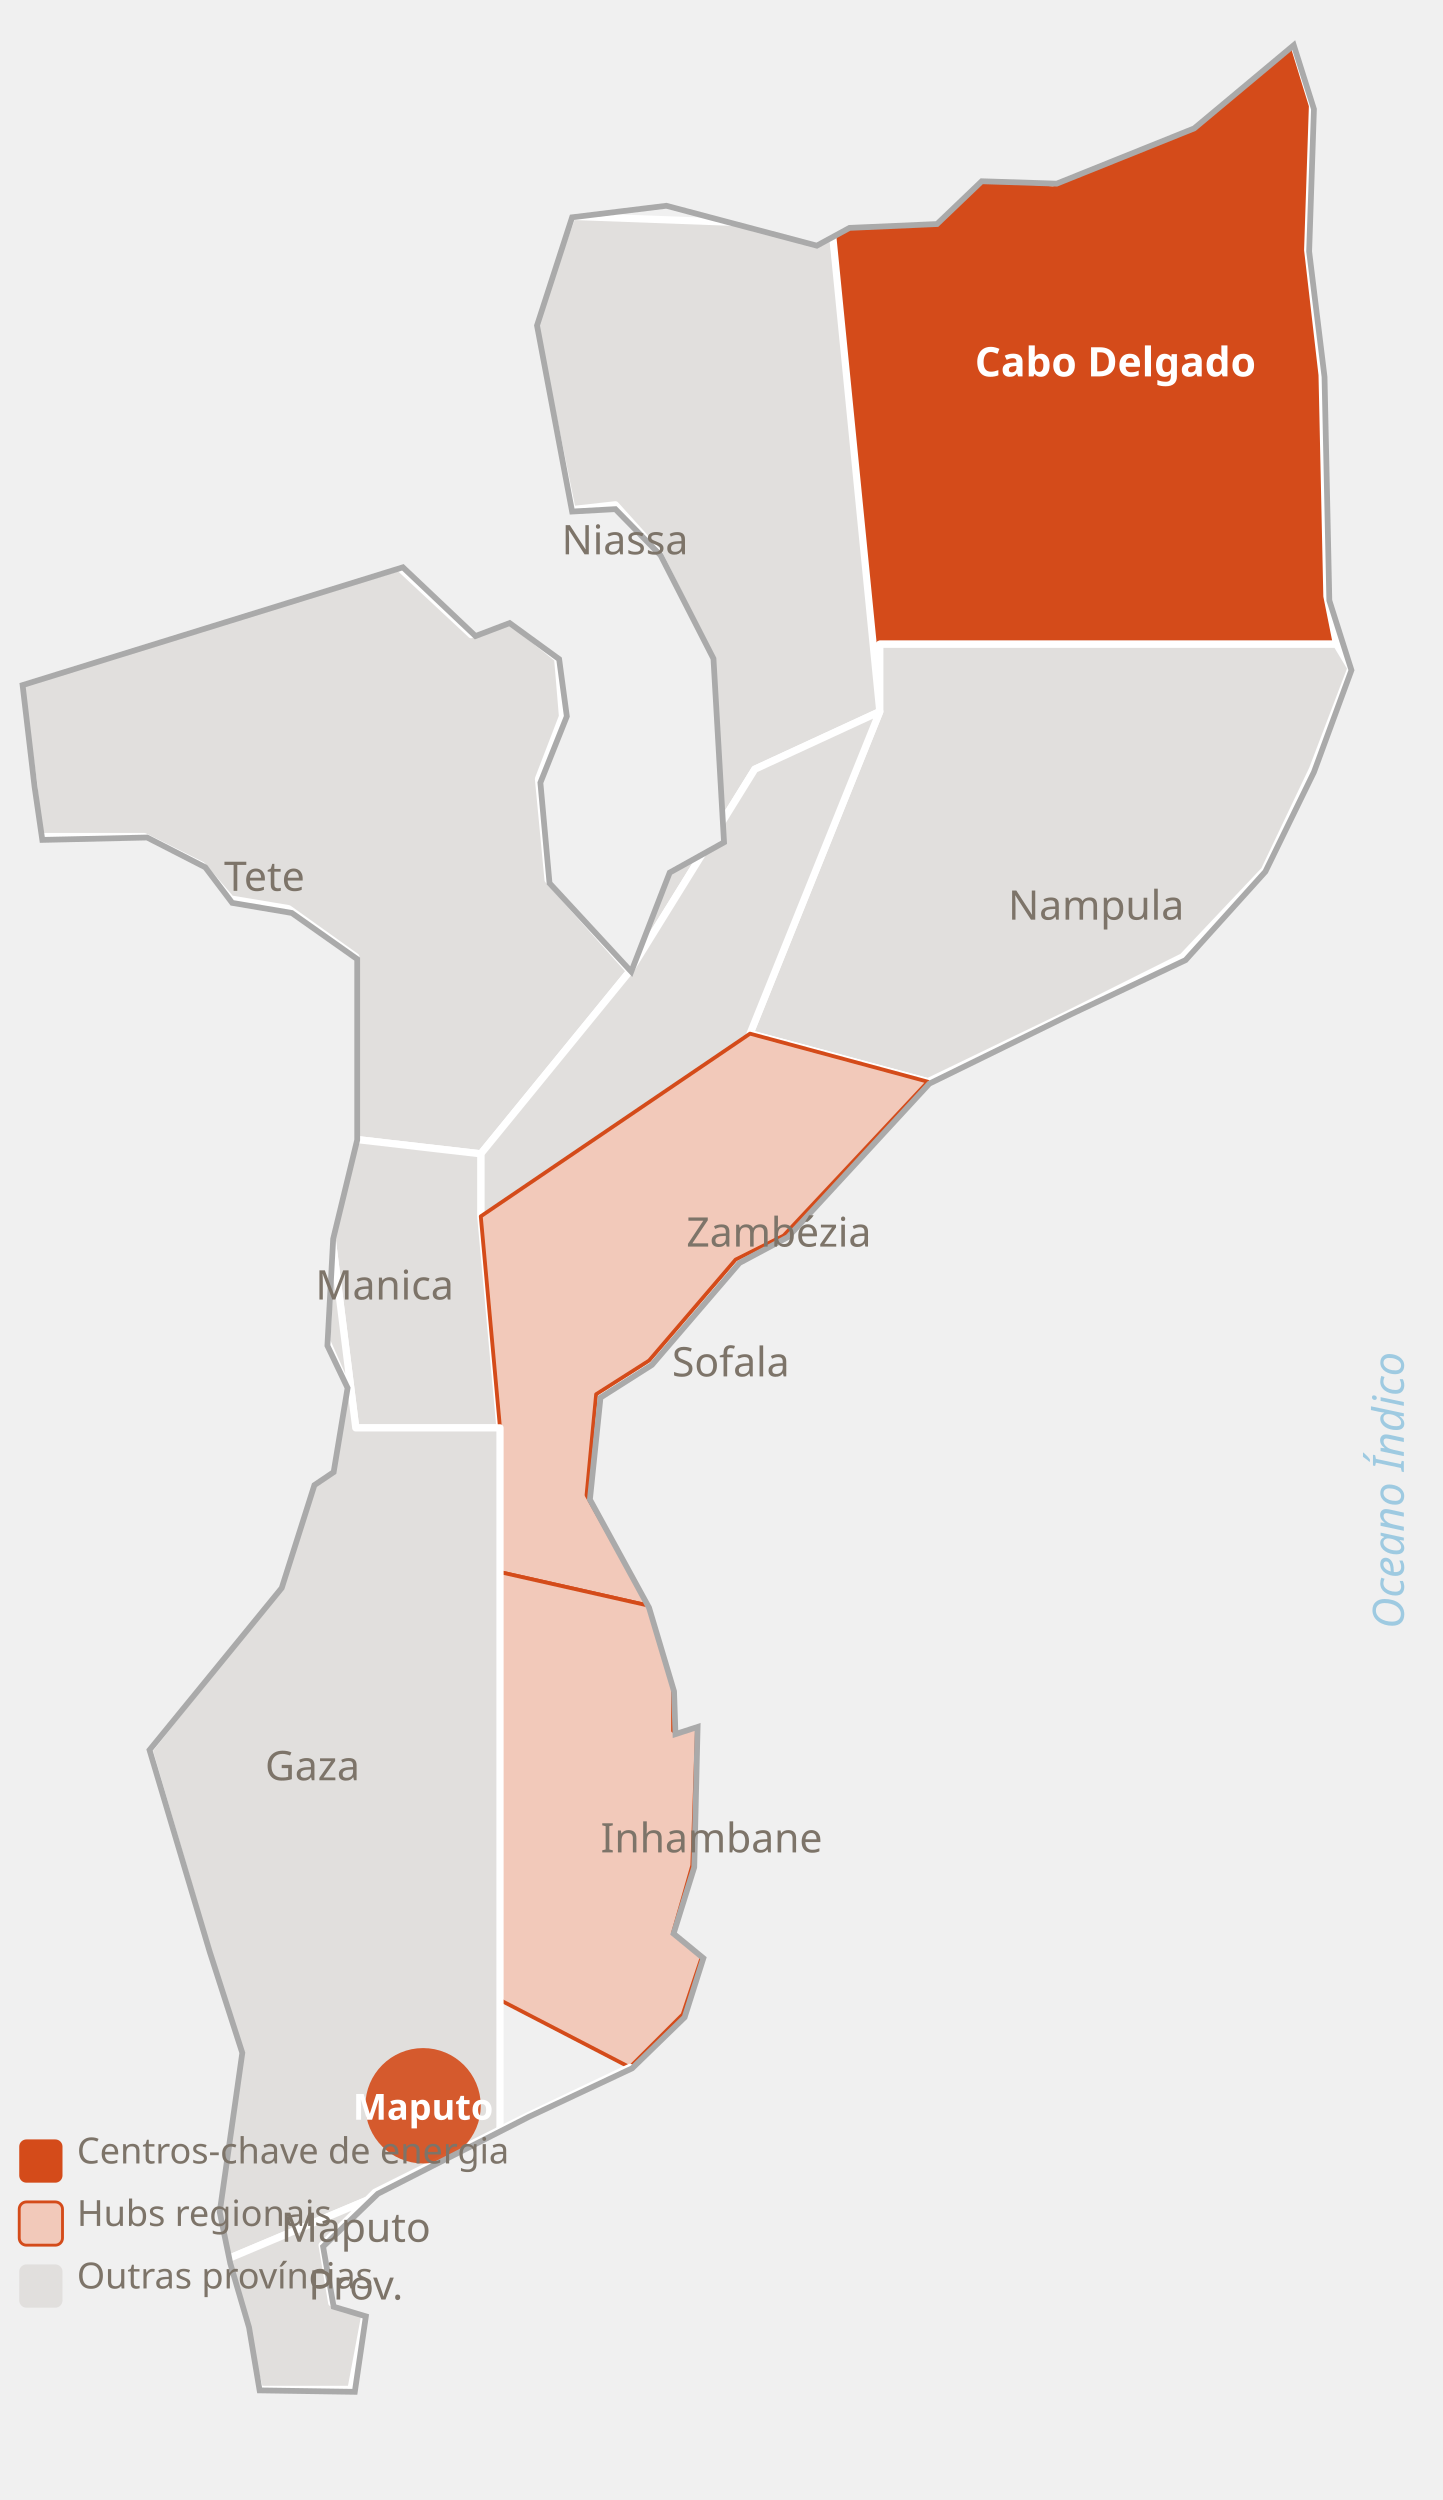
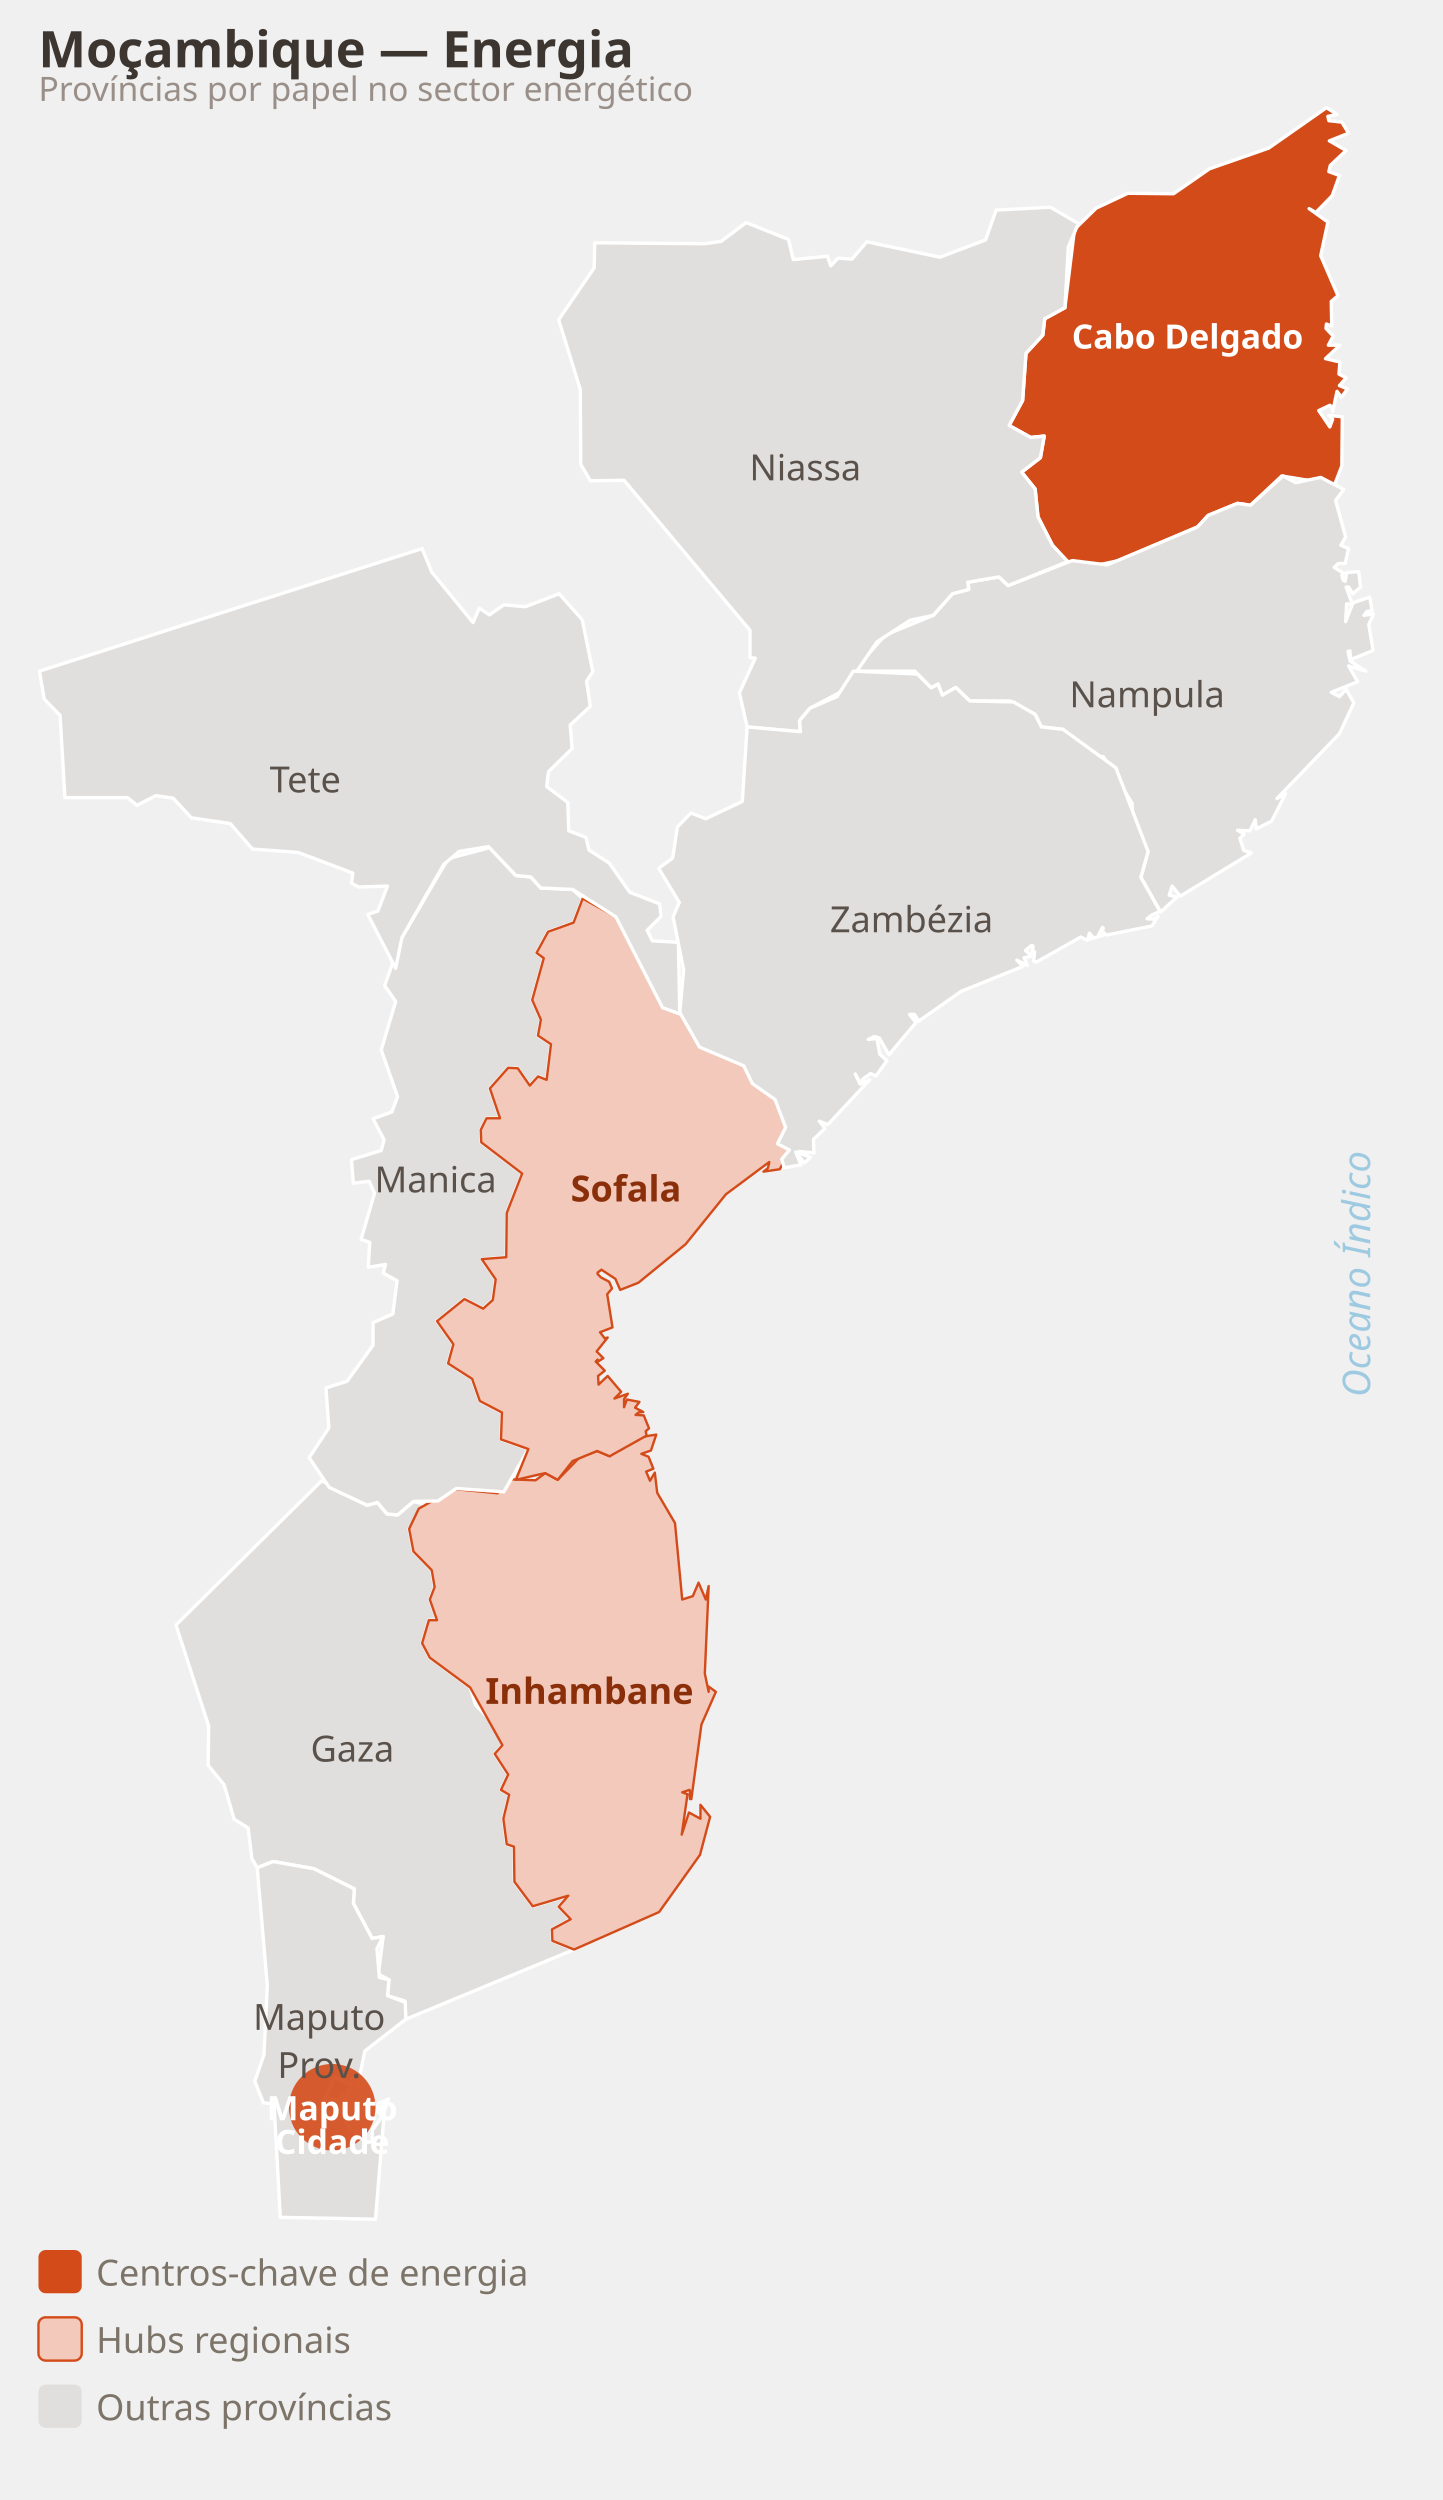
<svg xmlns="http://www.w3.org/2000/svg" viewBox="0 0 300 520">
-   <defs>
-     <clipPath id="moz-clip">
-       <path d="M 119.0,45.2 L 138.6,42.8 L 169.9,51.1 L 176.7,47.4 L 194.9,46.6 L 204.2,37.7 L 219.8,38.2 L 248.4,26.7 L 269.1,9.4 L 273.3,22.7 L 272.3,52.3 L 275.5,78.4 L 276.5,124.9 L 281.1,139.4 L 273.3,160.6 L 263.2,181.3 L 246.6,199.7 L 222.7,211.0 L 193.3,225.4 L 163.9,257.3 L 153.8,262.7 L 135.6,283.9 L 124.9,290.7 L 122.7,311.9 L 135.0,334.4 L 140.2,351.8 L 140.5,360.7 L 145.1,359.2 L 144.4,388.4 L 140.1,402.2 L 146.3,407.3 L 142.4,419.6 L 131.5,430.2 L 110.0,440.3 L 78.6,456.3 L 67.2,467.3 L 69.4,479.8 L 76.1,481.8 L 73.8,497.5 L 54.0,497.2 L 51.8,484.1 L 47.9,470.8 L 45.7,460.1 L 50.4,427.0 L 43.6,405.9 L 31.1,364.0 L 58.6,330.3 L 65.4,308.9 L 69.4,306.2 L 72.3,288.7 L 68.1,279.9 L 69.3,257.7 L 74.3,237.1 L 74.3,199.5 L 60.7,189.9 L 48.3,187.8 L 42.7,180.4 L 30.6,174.2 L 8.8,174.7 L 7.2,163.7 L 4.7,142.5 L 83.8,118.0 L 98.9,132.3 L 106.0,129.6 L 116.3,137.1 L 117.9,149.0 L 112.4,162.8 L 114.3,183.7 L 131.3,202.1 L 139.3,181.5 L 150.6,175.2 L 148.4,137.0 L 137.4,115.5 L 128.0,105.9 L 119.0,106.4 L 111.7,67.7 L 119.0,45.2 Z" />
-     </clipPath>
-   </defs>
  <style>
-   .prov { stroke: #fff; stroke-width: 1.5; stroke-linejoin: round; }
-   .prov-default { fill: #E1DFDD; }
-   .prov-hl { fill: #D44B1A; }
-   .prov-hl-light { fill: #f2c9ba; stroke: #D44B1A; stroke-width: 0.8; }
-   .lbl { font-family: 'DM Sans', system-ui, sans-serif; fill: #7D7469; text-anchor: middle; dominant-baseline: central; font-size: 8.5px; }
-   .lbl-dark { fill: #fff; font-weight: 600; }
-   .country-border { fill: none; stroke: #aaa; stroke-width: 1.2; }
+   .p{stroke:#fff;stroke-width:0.7;stroke-linejoin:round;fill-rule:evenodd;}
+   .pd{fill:#E1DFDD;} .ph{fill:#D44B1A;} .pl{fill:#f2c9ba;stroke:#D44B1A;stroke-width:0.5;}
+   .lbl{font-family:"DM Sans",system-ui,sans-serif;text-anchor:middle;dominant-baseline:central;font-size:7.5px;fill:#5a514b;}
+   .lbh{fill:#fff;font-weight:600;font-size:7px;}
+   .lbl2{fill:#8a2f0a;font-weight:600;}
+   .sea{font-family:"DM Sans",system-ui,sans-serif;fill:#9ecae1;font-size:8px;font-style:italic;text-anchor:middle;}
+   .ttl{font-family:"DM Sans",system-ui,sans-serif;font-size:10.5px;font-weight:600;fill:#3d3630;}
+   .sub{font-family:"DM Sans",system-ui,sans-serif;font-size:7px;fill:#9a8f88;}
+   .leg{font-family:"DM Sans",system-ui,sans-serif;font-size:7.5px;fill:#7D7469;}
</style>
-   <g clip-path="url(#moz-clip)">
-     <polygon class="prov prov-default" points="119,45 173,47 183,134 183,148 157,160 131,202 139,181 150,175 148,137 137,115 128,105 119,106 111,67" />
-     <polygon class="prov prov-hl" points="173,47 194,46 204,37 219,38 248,26 269,9 273,22 272,52 275,78 276,124 278,134 183,134 183,148 173,47" />
-     <polygon class="prov prov-default" points="278,134 281,139 273,160 263,181 246,199 222,211 193,225 156,215 183,148 183,134 278,134" />
-     <polygon class="prov prov-default" points="4,142 83,118 98,132 106,129 116,137 117,149 112,162 114,183 131,202 100,240 74,237 74,199 60,189 48,187 42,180 30,174 8,174 7,163 4,142" />
-     <polygon class="prov prov-default" points="131,202 157,160 183,148 156,215 193,225 163,257 153,262 135,283 124,290 122,311 104,297 100,253 100,240 131,202" />
-     <polygon class="prov prov-default" points="74,237 100,240 100,253 104,297 74,297 69,257 74,237" />
-     <polygon class="prov prov-hl-light" points="100,253 156,215 193,225 163,257 153,262 135,283 124,290 122,311 135,334 104,327 104,297 100,253" />
-     <polygon class="prov prov-hl-light" points="135,334 140,351 140,360 145,359 144,388 140,402 146,407 142,419 131,430 104,416 104,327 135,334" />
-     <polygon class="prov prov-default" points="74,297 104,297 104,327 104,416 104,446 47,470 45,460 50,427 43,405 31,364 58,330 65,308 69,306 72,288 68,279 69,257 74,297" />
-     <polygon class="prov prov-default" points="104,446 131,430 110,440 78,456 67,467 69,479 76,481 73,497 54,497 47,470 104,446" />
-     <circle cx="88" cy="438" r="12" fill="#D44B1A" opacity="0.9" clip-path="url(#moz-clip)" />
-   </g>
-   <path class="country-border" d="M 119.0,45.2 L 138.6,42.8 L 169.9,51.1 L 176.7,47.4 L 194.9,46.6 L 204.2,37.7 L 219.8,38.2 L 248.4,26.7 L 269.1,9.4 L 273.3,22.7 L 272.3,52.3 L 275.5,78.4 L 276.5,124.9 L 281.1,139.4 L 273.3,160.6 L 263.2,181.3 L 246.6,199.7 L 222.7,211.0 L 193.3,225.4 L 163.9,257.3 L 153.8,262.7 L 135.6,283.9 L 124.9,290.7 L 122.7,311.9 L 135.0,334.4 L 140.2,351.8 L 140.5,360.7 L 145.1,359.2 L 144.4,388.4 L 140.1,402.2 L 146.3,407.3 L 142.4,419.6 L 131.5,430.2 L 110.0,440.3 L 78.6,456.3 L 67.2,467.3 L 69.4,479.8 L 76.1,481.8 L 73.8,497.5 L 54.0,497.2 L 51.8,484.1 L 47.9,470.8 L 45.7,460.1 L 50.4,427.0 L 43.6,405.9 L 31.1,364.0 L 58.6,330.3 L 65.4,308.9 L 69.4,306.2 L 72.3,288.7 L 68.1,279.9 L 69.3,257.7 L 74.3,237.1 L 74.3,199.5 L 60.7,189.9 L 48.3,187.8 L 42.7,180.4 L 30.6,174.2 L 8.8,174.7 L 7.2,163.7 L 4.7,142.5 L 83.8,118.0 L 98.9,132.3 L 106.0,129.6 L 116.3,137.1 L 117.9,149.0 L 112.4,162.8 L 114.3,183.7 L 131.3,202.1 L 139.3,181.5 L 150.6,175.2 L 148.4,137.0 L 137.4,115.5 L 128.0,105.9 L 119.0,106.4 L 111.7,67.7 L 119.0,45.2 Z" />
-   <text class="lbl" x="130" y="112">Niassa</text>
-   <text class="lbl lbl-dark" x="232" y="75">Cabo Delgado</text>
-   <text class="lbl" x="228" y="188">Nampula</text>
-   <text class="lbl" x="55" y="182">Tete</text>
-   <text class="lbl" x="162" y="256">Zambézia</text>
-   <text class="lbl" x="80" y="267">Manica</text>
-   <text class="lbl" x="152" y="283">Sofala</text>
-   <text class="lbl" x="148" y="382">Inhambane</text>
-   <text class="lbl" x="65" y="367">Gaza</text>
-   <text class="lbl" x="74" y="463">Maputo</text>
-   <text class="lbl" x="74" y="475">Prov.</text>
-   <text class="lbl lbl-dark" x="88" y="438" style="font-size:7.5px;">Maputo</text>
-   <text transform="rotate(-90,292,310)" x="292" y="310" style="font-family:DM Sans,sans-serif;fill:#9ecae1;font-size:9px;font-style:italic;text-anchor:middle;">Oceano Índico</text>
-   <rect x="4" y="445" width="9" height="9" fill="#D44B1A" rx="1.5" />
-   <text x="16" y="450" style="font-family:DM Sans,sans-serif;fill:#7D7469;font-size:7.5px;">Centros-chave de energia</text>
-   <rect x="4" y="458" width="9" height="9" fill="#f2c9ba" stroke="#D44B1A" stroke-width="0.6" rx="1.5" />
-   <text x="16" y="463" style="font-family:DM Sans,sans-serif;fill:#7D7469;font-size:7.5px;">Hubs regionais</text>
-   <rect x="4" y="471" width="9" height="9" fill="#E1DFDD" rx="1.5" />
-   <text x="16" y="476" style="font-family:DM Sans,sans-serif;fill:#7D7469;font-size:7.5px;">Outras províncias</text>
+   <path class="p ph" d="M 275.9,22.4 L 278.1,23.8 L 276.2,24.2 L 276.4,25.1 L 279.1,25.4 L 280.5,27.7 L 276.5,29.3 L 280.0,31.3 L 276.7,34.4 L 276.4,35.7 L 278.6,36.5 L 277.1,40.7 L 273.7,44.2 L 272.3,43.4 L 276.2,46.2 L 274.7,53.2 L 278.3,61.5 L 276.9,62.7 L 277.0,67.8 L 275.9,67.4 L 275.8,68.3 L 277.3,69.9 L 276.3,71.8 L 278.7,71.8 L 275.7,74.6 L 278.7,75.3 L 278.5,77.8 L 280.0,78.6 L 278.6,80.2 L 280.3,80.9 L 279.0,82.6 L 278.1,81.4 L 277.2,85.6 L 277.0,84.6 L 276.6,84.3 L 274.3,85.4 L 276.6,88.8 L 277.2,87.2 L 276.4,86.4 L 279.2,86.7 L 279.1,96.9 L 277.6,100.8 L 266.6,99.0 L 260.1,105.1 L 257.4,104.7 L 251.3,107.2 L 249.1,109.6 L 232.7,116.6 L 227.1,117.8 L 221.9,116.8 L 218.9,113.4 L 215.9,107.5 L 215.3,101.7 L 212.5,98.2 L 216.4,95.2 L 217.2,90.7 L 214.4,91.0 L 209.9,88.5 L 212.7,83.3 L 213.4,73.5 L 216.9,69.7 L 217.3,66.3 L 221.5,64.0 L 223.5,47.7 L 228.0,43.3 L 234.6,40.2 L 244.1,40.3 L 251.6,35.1 L 263.9,30.8 L 275.9,22.4 Z" />
+   <path class="p pd" d="M 66.9,308.0 L 76.3,313.1 L 78.5,312.5 L 80.5,314.9 L 82.7,315.1 L 86.0,312.3 L 88.6,313.0 L 85.1,318.0 L 86.0,322.7 L 89.8,326.6 L 90.4,330.1 L 89.4,332.7 L 90.9,337.0 L 89.2,337.0 L 87.8,341.8 L 89.4,344.8 L 97.8,351.0 L 98.9,354.6 L 103.1,359.0 L 104.5,363.0 L 102.9,364.8 L 105.7,369.1 L 104.2,372.3 L 105.9,373.3 L 104.7,378.3 L 105.4,383.6 L 106.9,384.1 L 107.0,391.4 L 110.8,396.5 L 118.2,394.3 L 116.2,396.6 L 118.7,399.2 L 114.8,401.3 L 114.9,403.7 L 119.4,405.5 L 84.4,420.0 L 84.2,416.2 L 80.6,415.1 L 80.9,411.8 L 78.7,410.6 L 79.7,402.8 L 77.4,403.2 L 73.5,395.9 L 73.7,392.9 L 65.3,388.7 L 56.8,387.2 L 53.5,388.5 L 52.4,386.6 L 51.6,380.2 L 48.7,378.4 L 46.6,371.2 L 43.3,367.2 L 43.4,359.0 L 36.6,338.0 L 66.9,308.0 Z" />
+   <path class="p pl" d="M 136.5,298.4 L 135.4,301.7 L 133.4,302.4 L 134.9,303.0 L 135.9,305.5 L 134.4,306.1 L 135.2,308.0 L 136.2,306.3 L 136.7,310.5 L 140.4,316.8 L 141.9,332.7 L 144.1,332.0 L 145.3,329.2 L 146.8,332.7 L 147.4,329.9 L 146.6,348.1 L 147.4,351.9 L 147.4,350.8 L 148.9,351.9 L 145.9,358.7 L 143.8,374.2 L 143.5,374.2 L 143.6,374.1 L 143.5,373.9 L 143.5,372.4 L 143.4,372.3 L 141.9,372.8 L 143.0,373.2 L 141.8,381.6 L 143.3,377.0 L 145.7,378.3 L 145.7,375.4 L 147.7,377.9 L 145.6,385.8 L 137.1,397.7 L 119.4,405.5 L 114.9,403.7 L 114.8,401.3 L 118.7,399.2 L 116.2,396.6 L 118.2,394.3 L 110.8,396.5 L 107.0,391.4 L 106.9,384.1 L 105.4,383.6 L 104.7,378.3 L 105.9,373.3 L 104.2,372.3 L 105.7,369.1 L 102.9,364.8 L 104.5,363.0 L 97.8,351.0 L 89.4,344.8 L 87.8,341.8 L 89.2,337.0 L 90.9,337.0 L 89.4,332.7 L 90.4,330.1 L 89.8,326.6 L 86.0,322.7 L 85.1,318.0 L 87.1,313.8 L 94.3,309.7 L 103.5,310.6 L 106.1,307.7 L 111.4,307.9 L 113.4,306.4 L 116.0,307.8 L 120.5,303.2 L 124.2,301.8 L 126.8,302.9 L 132.0,299.1 L 136.5,298.4 Z" />
+   <path class="p pd" d="M 101.9,176.3 L 107.3,182.1 L 110.4,182.4 L 112.5,184.7 L 119.1,185.0 L 121.2,186.9 L 119.3,191.9 L 114.0,193.8 L 111.6,198.2 L 113.1,199.3 L 110.7,208.0 L 112.5,212.1 L 111.9,215.4 L 114.6,217.2 L 113.7,224.6 L 111.9,223.9 L 110.2,225.8 L 107.7,222.2 L 105.7,222.1 L 101.9,226.4 L 104.0,232.6 L 101.2,232.6 L 100.0,235.0 L 100.1,237.6 L 108.6,244.1 L 105.4,252.3 L 105.3,261.5 L 100.2,261.9 L 103.1,266.1 L 102.5,270.4 L 100.5,272.2 L 96.6,270.2 L 90.9,274.8 L 94.3,279.6 L 93.2,283.6 L 98.2,286.8 L 99.8,291.4 L 104.4,293.8 L 104.2,299.4 L 109.9,301.4 L 104.8,310.3 L 94.9,309.6 L 91.1,312.2 L 86.0,312.3 L 82.7,315.1 L 80.5,314.9 L 78.5,312.5 L 76.4,313.1 L 68.5,309.4 L 64.3,303.2 L 68.4,297.0 L 67.8,288.7 L 72.2,287.3 L 77.6,279.8 L 77.6,275.1 L 81.7,273.3 L 82.6,266.4 L 79.7,264.8 L 80.2,263.0 L 76.6,263.6 L 76.9,258.4 L 75.1,257.8 L 77.9,248.2 L 76.8,245.7 L 73.5,246.1 L 73.1,241.2 L 79.3,239.3 L 79.9,237.1 L 77.6,232.7 L 81.5,231.3 L 82.7,228.1 L 79.3,218.4 L 82.3,208.3 L 80.0,205.0 L 83.6,195.0 L 93.2,178.6 L 101.9,176.3 Z" />
+   <path class="p pd" d="M 56.8,387.2 L 65.3,388.7 L 73.7,392.9 L 73.5,395.9 L 77.4,403.2 L 79.7,402.8 L 78.4,405.3 L 78.9,411.3 L 80.9,411.8 L 80.6,415.1 L 84.3,416.5 L 84.4,420.0 L 75.9,426.6 L 74.4,433.8 L 73.9,432.0 L 73.1,432.5 L 73.0,433.3 L 69.6,432.1 L 66.3,439.1 L 69.7,439.8 L 70.7,438.4 L 72.6,442.6 L 76.5,445.6 L 77.9,445.4 L 77.4,444.7 L 77.5,443.0 L 79.9,439.7 L 78.1,461.6 L 58.3,461.2 L 57.0,437.6 L 54.8,437.4 L 53.0,432.9 L 54.9,427.4 L 55.6,413.0 L 53.5,388.5 L 56.8,387.2 Z" />
+   <path class="p pd" d="M 73.0,434.0 L 70.3,436.9 L 67.9,436.3 L 69.6,432.1 L 73.0,434.0 Z M 67.7,436.7 L 70.6,438.6 L 66.6,440.0 L 67.7,436.7 Z M 80.8,436.6 L 79.8,439.6 L 79.3,438.3 L 78.7,438.1 L 78.4,439.4 L 78.7,437.5 L 80.8,436.6 Z M 73.0,434.2 L 72.7,435.6 L 72.5,435.6 L 73.0,434.2 Z" />
+   <path class="p pd" d="M 266.9,99.0 L 269.5,100.4 L 274.7,99.3 L 279.5,101.8 L 277.8,104.1 L 279.9,111.7 L 278.9,113.4 L 280.5,114.1 L 279.8,117.2 L 278.4,117.2 L 277.5,118.0 L 279.4,119.2 L 279.1,119.7 L 279.4,120.7 L 279.8,120.9 L 280.1,119.1 L 282.6,118.9 L 283.0,122.1 L 281.4,123.5 L 280.5,122.1 L 280.0,122.1 L 281.3,125.7 L 280.1,125.6 L 279.9,129.3 L 281.4,125.4 L 284.9,124.2 L 285.4,127.0 L 284.3,127.2 L 283.7,128.0 L 285.7,127.7 L 284.7,129.9 L 285.6,135.3 L 280.9,137.2 L 280.8,135.4 L 280.4,135.5 L 280.8,137.5 L 284.1,139.6 L 280.5,138.5 L 282.4,141.8 L 276.9,144.0 L 278.6,144.9 L 280.0,143.4 L 281.6,146.2 L 278.6,152.6 L 265.6,166.1 L 267.4,165.1 L 264.5,170.8 L 261.3,172.4 L 261.1,170.5 L 260.0,172.8 L 257.4,172.7 L 258.8,173.5 L 257.9,174.4 L 258.7,176.9 L 260.3,177.4 L 245.5,186.4 L 243.8,184.3 L 243.2,186.2 L 244.8,186.6 L 241.4,189.7 L 237.3,182.5 L 238.8,177.1 L 235.6,171.4 L 235.5,167.1 L 229.5,157.4 L 227.1,157.3 L 221.1,151.7 L 216.6,151.2 L 215.3,148.6 L 210.1,145.8 L 201.7,145.8 L 198.8,143.0 L 196.0,144.6 L 195.1,142.3 L 193.7,143.1 L 190.3,139.6 L 177.5,139.6 L 184.1,132.1 L 194.1,128.0 L 198.1,123.5 L 201.5,122.6 L 201.3,121.1 L 207.8,120.0 L 209.7,121.8 L 223.0,116.6 L 230.3,117.5 L 249.1,109.6 L 251.3,107.2 L 257.4,104.7 L 260.1,105.1 L 266.9,99.0 Z" />
+   <path class="p pd" d="M 207.2,43.7 L 218.5,43.1 L 224.3,46.5 L 222.2,51.4 L 221.5,64.0 L 217.3,66.3 L 216.9,69.7 L 213.4,73.5 L 212.7,83.3 L 209.9,88.5 L 214.4,91.0 L 217.2,90.7 L 216.4,95.2 L 212.5,98.2 L 215.3,101.7 L 215.9,107.5 L 218.9,113.4 L 222.1,116.8 L 209.7,121.8 L 207.8,120.0 L 201.3,121.1 L 201.5,122.6 L 198.1,123.5 L 194.1,128.0 L 189.3,129.0 L 182.4,133.5 L 175.5,143.6 L 168.5,147.3 L 166.3,149.9 L 166.5,152.2 L 155.4,151.2 L 153.8,144.1 L 157.1,136.9 L 156.0,136.8 L 156.0,131.1 L 129.8,99.9 L 122.8,100.0 L 120.8,96.6 L 120.7,81.0 L 116.2,66.5 L 123.6,55.7 L 123.7,50.5 L 146.6,50.7 L 150.0,50.2 L 155.2,46.3 L 164.0,49.8 L 165.0,54.0 L 172.1,53.3 L 172.8,55.3 L 174.3,53.7 L 177.2,53.9 L 180.3,50.3 L 195.5,53.5 L 205.0,49.9 L 207.2,43.7 Z" />
+   <path class="p pl" d="M 121.2,186.9 L 128.1,190.7 L 137.8,209.6 L 142.3,210.7 L 145.5,217.8 L 154.7,221.7 L 156.5,225.4 L 161.2,228.7 L 163.4,234.5 L 161.7,237.9 L 164.2,239.2 L 162.2,243.2 L 158.8,243.7 L 159.7,243.0 L 160.0,241.9 L 160.0,241.7 L 151.0,248.4 L 142.6,258.8 L 132.8,266.8 L 129.0,268.3 L 128.0,266.0 L 125.1,264.1 L 124.3,264.7 L 124.3,264.8 L 124.3,265.0 L 125.0,265.7 L 126.7,266.6 L 127.3,268.0 L 126.3,269.2 L 127.4,276.1 L 124.8,277.1 L 125.8,278.4 L 126.4,278.2 L 124.1,281.1 L 125.5,282.5 L 124.4,283.2 L 124.3,282.8 L 123.9,283.2 L 125.8,285.1 L 124.4,286.2 L 124.5,288.0 L 126.4,286.2 L 129.2,289.5 L 127.8,290.9 L 130.6,289.9 L 129.8,291.0 L 129.8,292.7 L 130.4,291.1 L 133.0,291.6 L 132.1,292.8 L 133.8,293.7 L 132.8,293.8 L 132.2,294.3 L 133.9,294.4 L 135.0,297.1 L 134.3,297.7 L 134.5,298.6 L 126.8,302.9 L 124.2,301.8 L 119.1,303.9 L 116.0,307.8 L 113.4,306.4 L 107.3,307.8 L 109.9,301.4 L 104.2,299.4 L 104.4,293.8 L 99.8,291.4 L 98.2,286.8 L 93.2,283.6 L 94.3,279.6 L 90.9,274.8 L 96.6,270.2 L 100.5,272.2 L 102.5,270.4 L 103.1,266.1 L 100.2,261.9 L 105.3,261.5 L 105.4,252.3 L 108.6,244.1 L 100.1,237.6 L 100.0,235.0 L 101.2,232.6 L 104.0,232.6 L 101.9,226.4 L 105.7,222.1 L 107.7,222.2 L 110.2,225.8 L 111.9,223.9 L 113.7,224.6 L 114.6,217.2 L 111.9,215.4 L 112.5,212.1 L 110.7,208.0 L 113.1,199.3 L 111.6,198.2 L 114.0,193.8 L 119.3,191.9 L 121.2,186.9 Z" />
+   <path class="p pd" d="M 87.8,114.1 L 89.8,119.0 L 98.4,129.5 L 99.7,126.5 L 101.8,127.9 L 104.8,125.8 L 109.3,126.2 L 116.3,123.5 L 121.1,128.9 L 123.3,139.7 L 122.0,141.7 L 122.8,146.9 L 118.6,150.8 L 119.0,155.7 L 114.1,160.5 L 113.7,163.6 L 118.1,166.9 L 118.3,172.8 L 121.9,174.2 L 122.5,176.8 L 126.7,179.5 L 131.0,185.6 L 137.2,188.0 L 137.5,190.6 L 134.6,193.5 L 135.7,195.7 L 141.1,196.0 L 141.4,210.9 L 137.8,209.6 L 128.1,190.7 L 119.1,185.0 L 112.5,184.7 L 110.4,182.4 L 107.3,182.1 L 101.6,176.1 L 95.5,177.1 L 92.3,179.8 L 83.6,195.0 L 82.3,201.4 L 76.5,190.2 L 78.6,189.5 L 80.6,184.3 L 74.6,184.5 L 73.1,183.7 L 73.4,181.6 L 62.0,177.3 L 52.5,176.6 L 47.9,171.3 L 39.8,170.1 L 36.0,166.0 L 32.4,165.5 L 28.5,167.5 L 26.5,165.9 L 13.5,165.9 L 12.5,148.8 L 9.2,145.4 L 8.2,139.6 L 87.8,114.1 Z" />
+   <path class="p pd" d="M 190.8,140.2 L 193.7,143.1 L 195.1,142.3 L 196.0,144.6 L 198.8,143.0 L 201.7,145.8 L 210.8,146.0 L 215.3,148.6 L 216.6,151.2 L 221.1,151.7 L 232.1,159.7 L 238.8,177.1 L 237.3,182.5 L 241.3,189.6 L 239.6,190.3 L 238.6,191.1 L 239.9,191.2 L 240.9,190.6 L 239.6,192.6 L 230.1,194.5 L 229.1,193.5 L 229.5,193.1 L 229.3,192.9 L 228.4,194.7 L 229.3,194.6 L 226.8,195.3 L 227.2,195.1 L 227.3,194.9 L 226.6,194.1 L 226.2,195.6 L 224.8,194.9 L 215.6,200.1 L 215.0,199.9 L 215.2,198.0 L 214.7,198.1 L 214.9,197.1 L 214.8,196.7 L 214.5,196.7 L 213.3,197.7 L 214.6,198.9 L 213.0,199.2 L 213.7,200.8 L 211.5,199.7 L 212.8,201.0 L 199.9,206.2 L 191.1,212.4 L 190.2,211.0 L 189.2,211.0 L 190.5,212.7 L 184.9,219.4 L 182.9,215.9 L 181.9,215.6 L 180.6,216.2 L 182.4,216.0 L 183.0,219.3 L 184.5,220.6 L 182.2,223.8 L 181.1,223.3 L 179.5,224.4 L 179.0,225.4 L 177.9,223.4 L 178.9,225.5 L 180.9,224.6 L 172.2,233.9 L 170.4,233.2 L 171.6,234.7 L 169.2,237.0 L 169.3,239.8 L 166.2,239.5 L 166.7,240.0 L 168.6,240.7 L 167.3,241.9 L 165.5,239.6 L 166.6,242.3 L 163.1,242.9 L 162.6,241.1 L 164.2,239.2 L 161.7,237.9 L 163.4,234.5 L 161.2,228.7 L 156.5,225.4 L 154.7,221.7 L 145.5,217.8 L 141.4,210.6 L 142.2,201.7 L 140.0,190.7 L 141.3,187.7 L 137.0,180.6 L 139.9,178.5 L 140.9,172.0 L 143.7,169.1 L 146.8,170.3 L 154.4,166.7 L 155.4,151.2 L 166.5,152.2 L 166.3,149.9 L 168.5,147.3 L 174.1,144.9 L 177.5,139.6 L 190.8,140.2 Z" />
+   <circle cx="69.1" cy="438.3" r="9" fill="#D44B1A" opacity="0.9" />
+   <text class="lbl lbh" x="69.1" y="438.3">Maputo</text>
+   <text class="lbl lbh" x="69.1" y="445.3">Cidade</text>
+   <text class="lbl lbh" x="247.0" y="69.8">Cabo Delgado</text>
+   <text class="lbl " x="73.3" y="363.5">Gaza</text>
+   <text class="lbl lbl2" x="122.6" y="351.5">Inhambane</text>
+   <text class="lbl " x="90.6" y="245.1">Manica</text>
+   <text class="lbl " x="66.4" y="419.3">Maputo</text>
+   <text class="lbl " x="66.4" y="429.3">Prov.</text>
+   <text class="lbl " x="238.6" y="144.2">Nampula</text>
+   <text class="lbl " x="167.5" y="97.0">Niassa</text>
+   <text class="lbl lbl2" x="130.2" y="247.0">Sofala</text>
+   <text class="lbl " x="63.5" y="161.9">Tete</text>
+   <text class="lbl " x="189.6" y="191.0">Zambézia</text>
+   <text class="sea" transform="rotate(-90,285,265)" x="285" y="265">Oceano Índico</text>
+   <text class="ttl" x="8" y="14">Moçambique — Energia</text>
+   <text class="sub" x="8" y="21">Províncias por papel no sector energético</text>
+   <rect x="8" y="468" width="9" height="9" rx="1.5" fill="#D44B1A" />
+   <text class="leg" x="20" y="472.5" dominant-baseline="central">Centros-chave de energia</text>
+   <rect x="8" y="482" width="9" height="9" rx="1.5" fill="#f2c9ba" stroke="#D44B1A" stroke-width="0.5" />
+   <text class="leg" x="20" y="486.5" dominant-baseline="central">Hubs regionais</text>
+   <rect x="8" y="496" width="9" height="9" rx="1.5" fill="#E1DFDD" />
+   <text class="leg" x="20" y="500.5" dominant-baseline="central">Outras províncias</text>
</svg>
